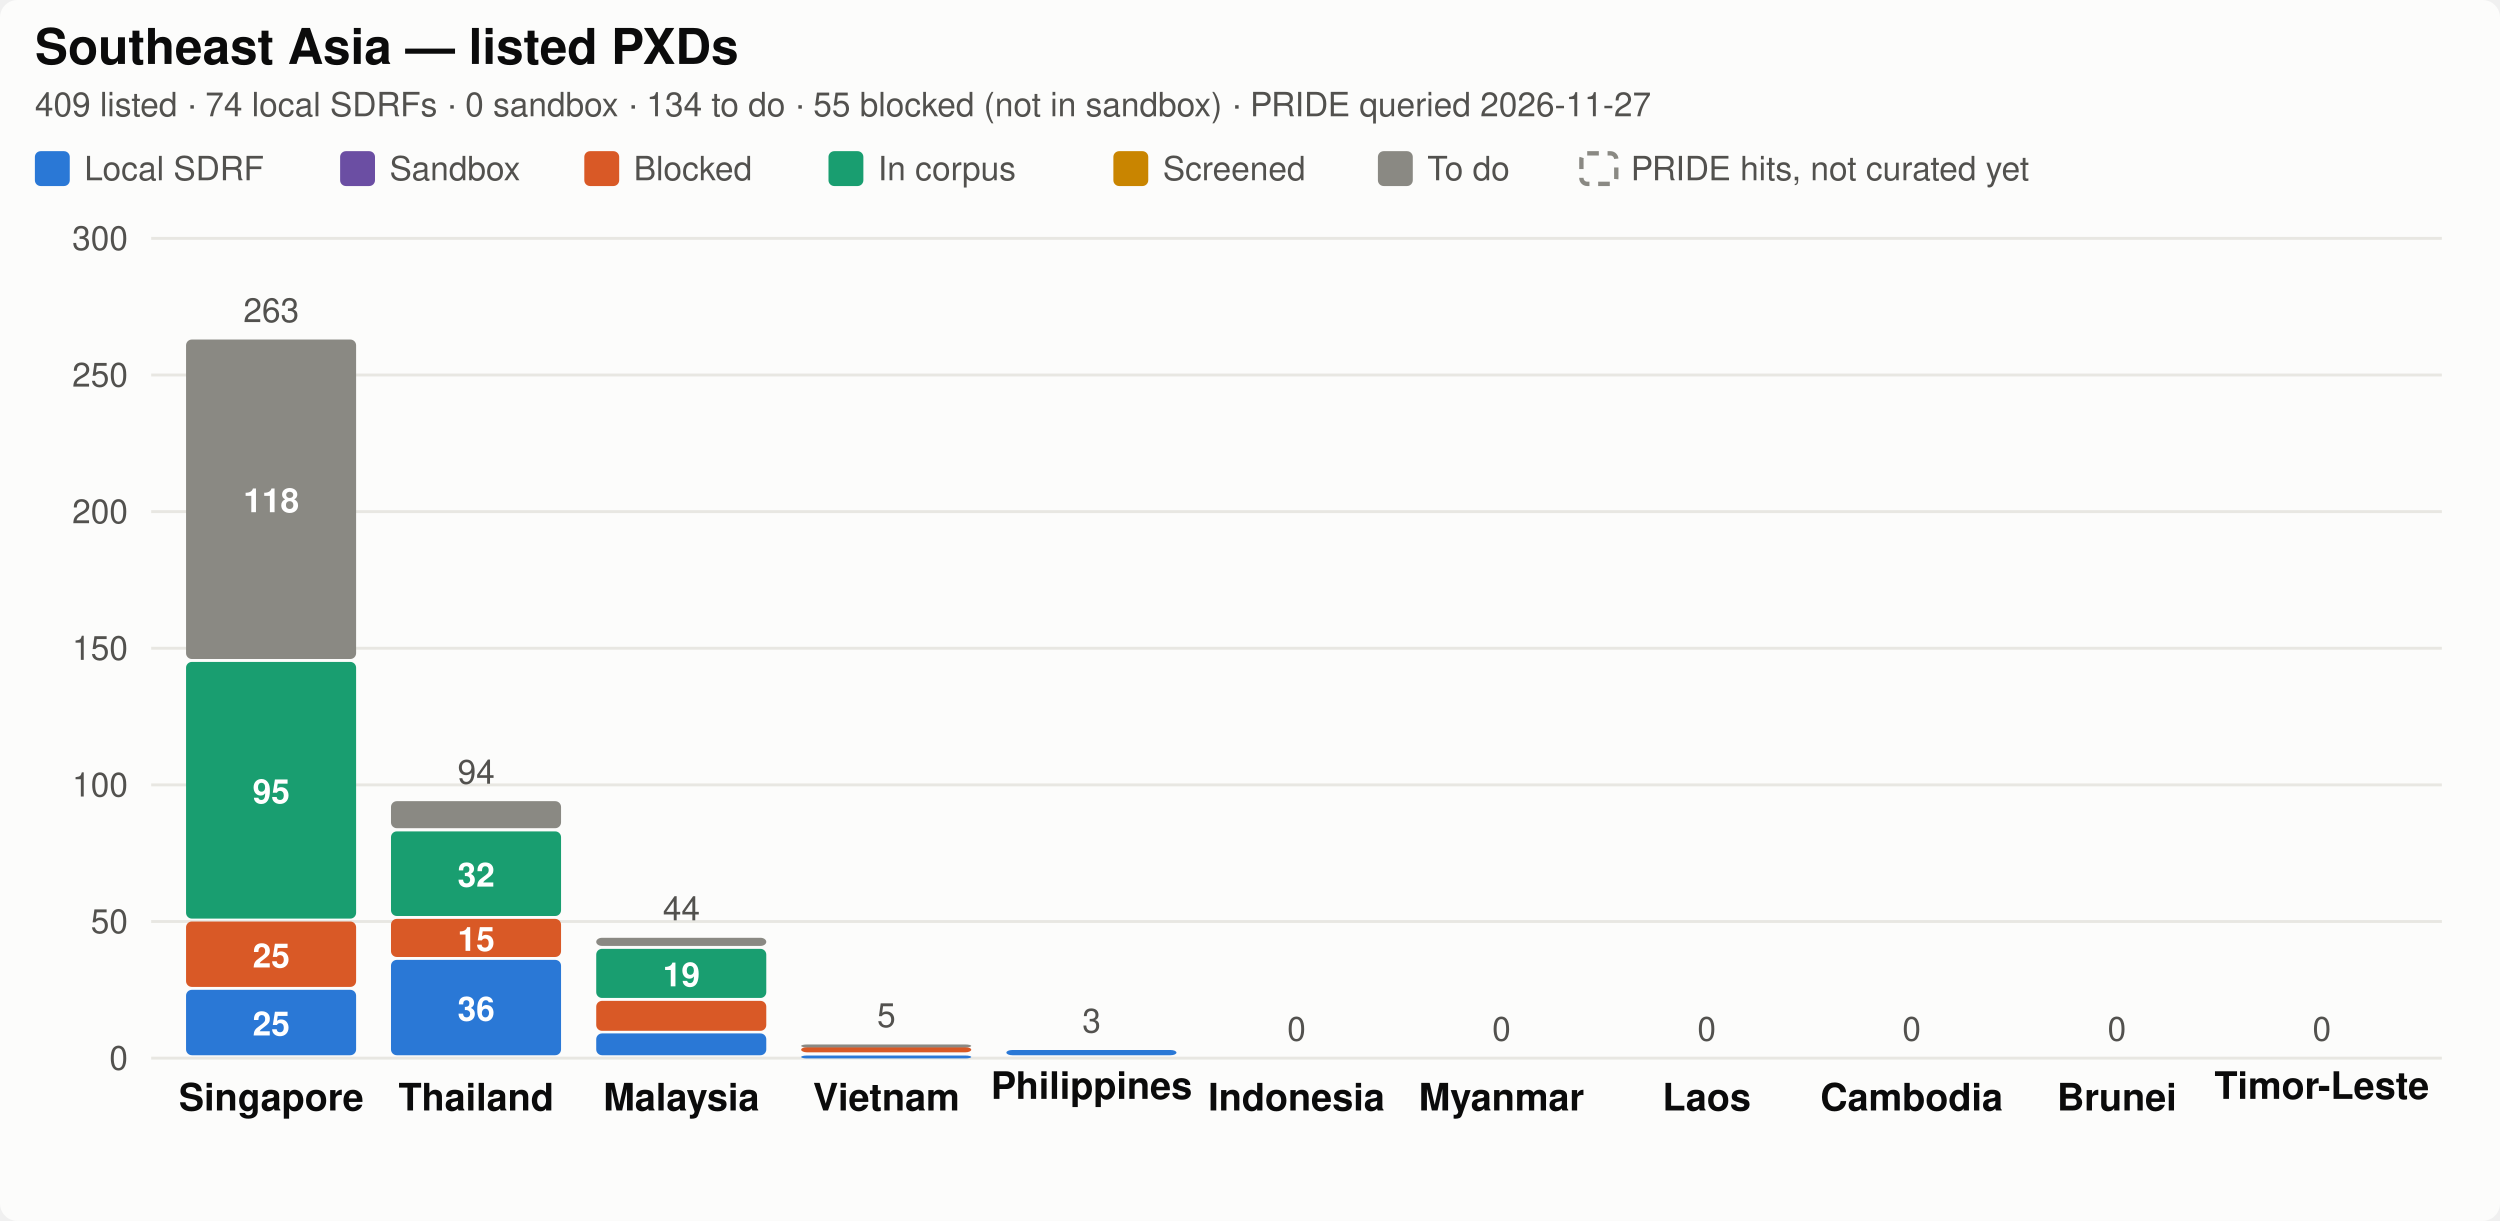
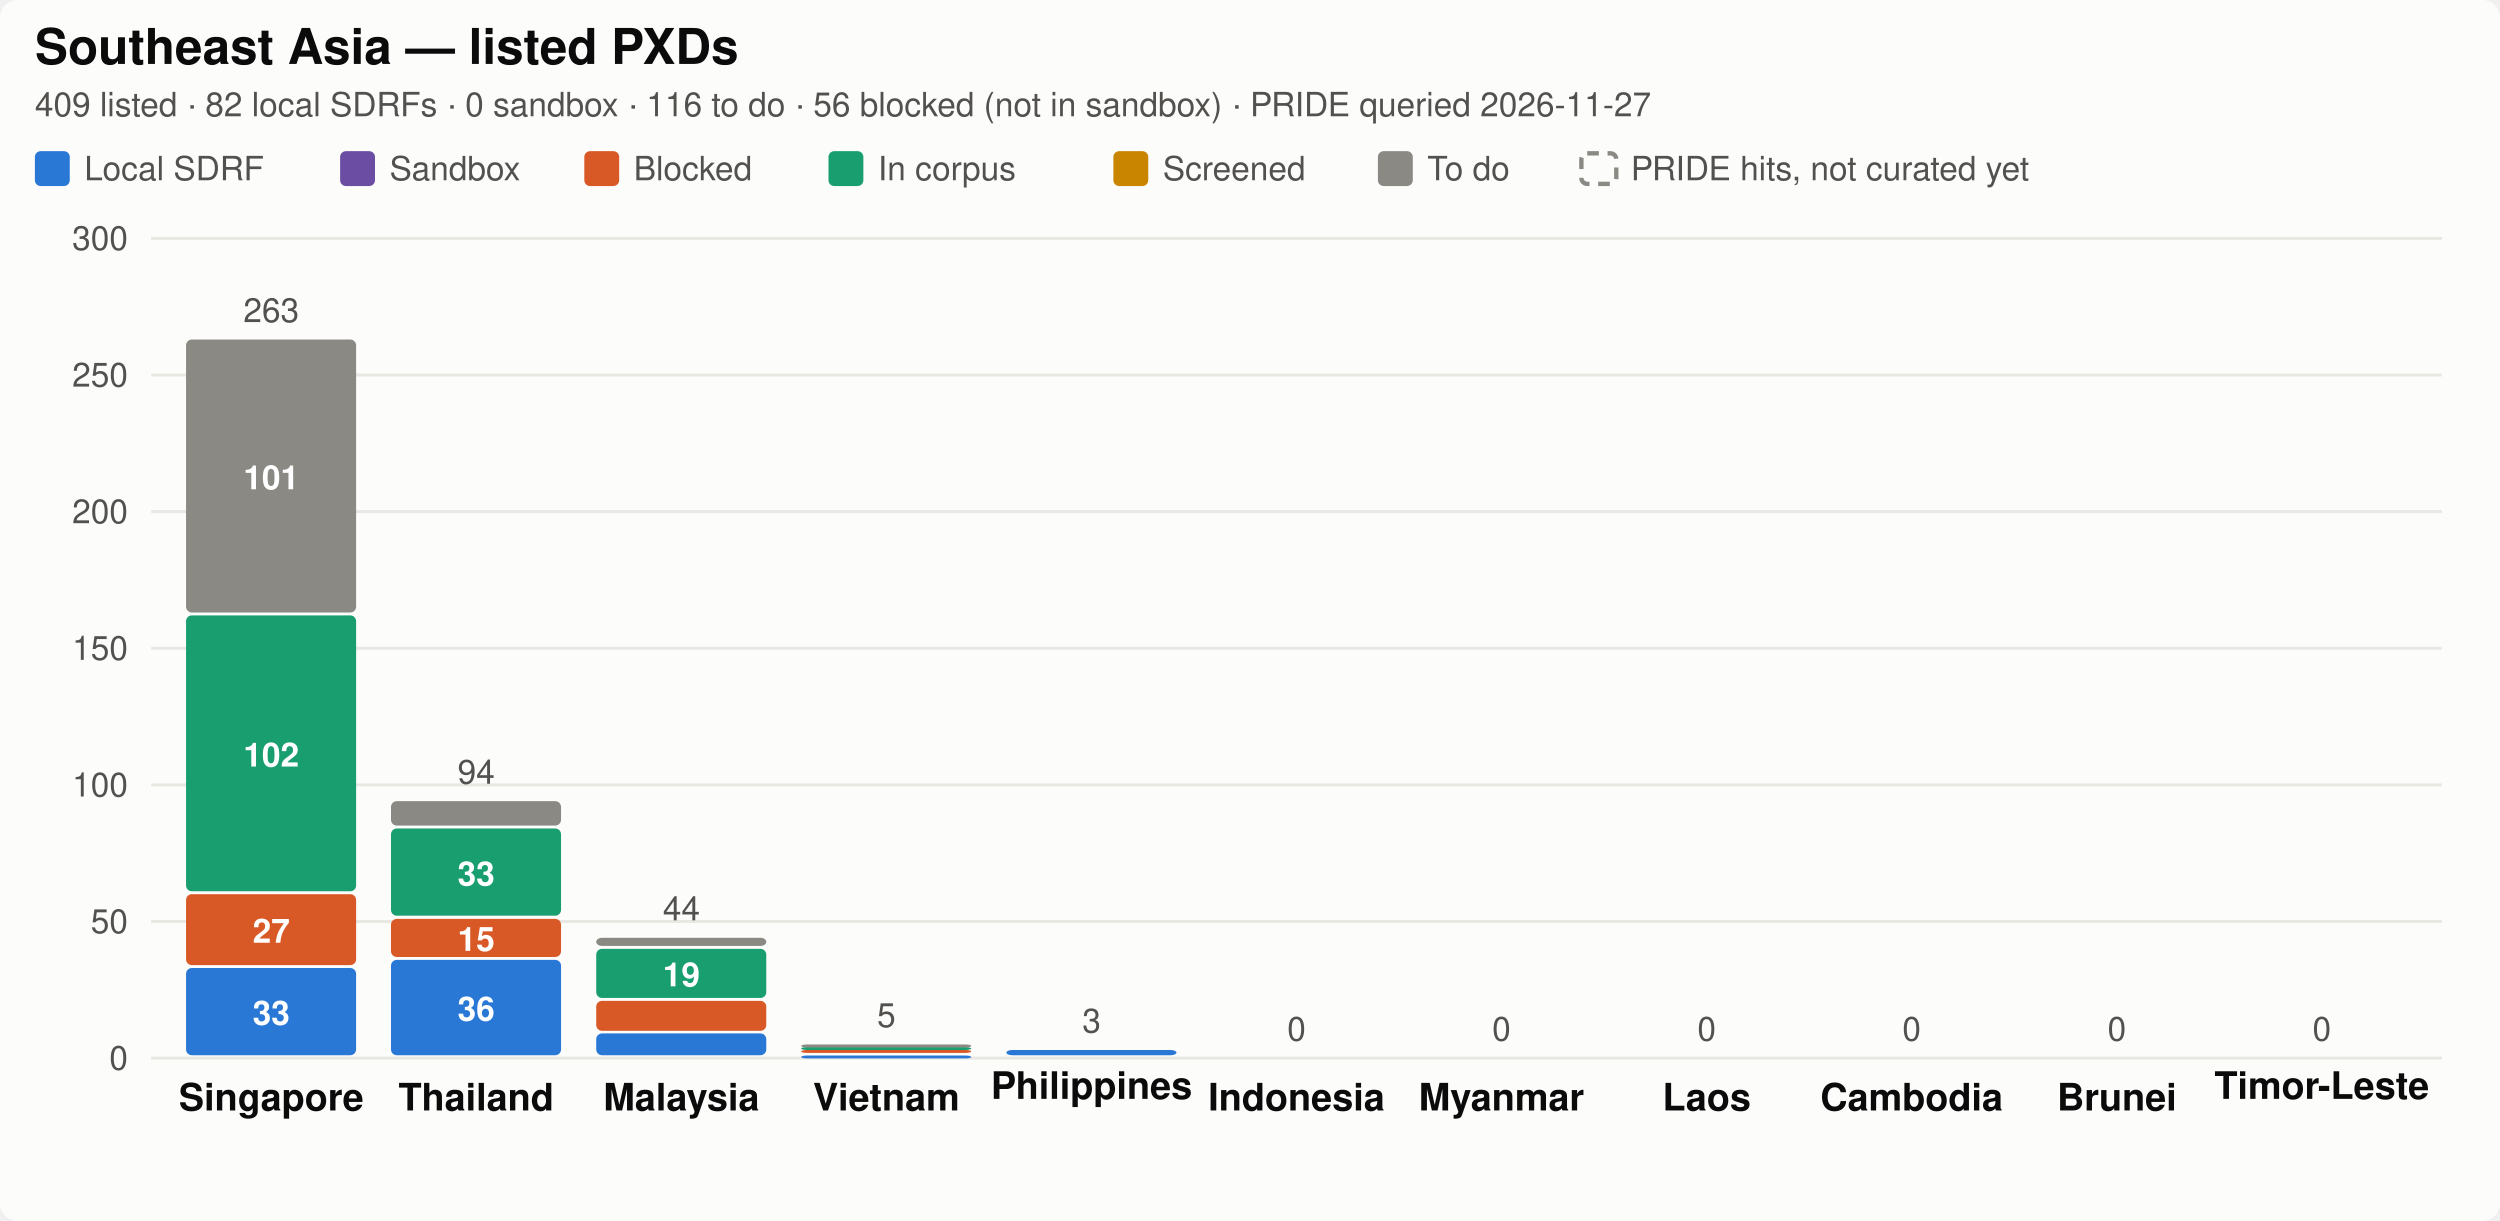
<svg xmlns="http://www.w3.org/2000/svg" width="860" height="420" viewBox="0 0 860 420" role="img" aria-label="Southeast Asia SDRF progress by country">
  <style>
  .bg { fill: #fcfcfb; }
  .title { fill: #0b0b0b; font-size: 17px; font-weight: 600; }
  .city { fill: #0b0b0b; font-size: 13px; font-weight: 600; }
  .sub, .legend, .total, .axis { fill: #52514e; font-size: 11.5px; }
  .seg { font-size: 11.5px; font-weight: 600; fill: #ffffff; font-variant-numeric: tabular-nums; }
  .uncurated { fill: none; stroke: #8a8983; stroke-width: 1.5; stroke-dasharray: 4 3; }
  .grid { stroke: #e8e7e2; stroke-width: 1; }
  text { font-family: -apple-system, "Segoe UI", Helvetica, Arial, sans-serif; }
  .c-annotated { fill: #2a78d6; }
  .c-sandbox { fill: #6b4ea3; }
  .c-blocked { fill: #d95926; }
  .c-in_corpus { fill: #199e70; }
  .c-screened { fill: #c98500; }
  .c-todo { fill: #8a8983; }

  @media (prefers-color-scheme: dark) {
    .bg { fill: #1a1a19; }
    .title, .city { fill: #ffffff; }
    .sub, .legend, .total, .axis { fill: #c3c2b7; }
    .uncurated { stroke: #8f8e86; }
    .grid { stroke: #3a3a37; }
    .c-annotated { fill: #3987e5; }
    .c-sandbox { fill: #7d5fb5; }
    .c-blocked { fill: #d95926; }
    .c-in_corpus { fill: #199e70; }
    .c-screened { fill: #c98500; }
    .c-todo { fill: #6b6a65; }
  }
</style>
  <rect class="bg" width="860" height="420" rx="6" />
  <text class="title" x="12" y="22">Southeast Asia — listed PXDs</text>
-   <text class="sub" x="12" y="40">409 listed · 74 local SDRFs · 0 sandbox · 134 to do · 55 blocked (not in sandbox) · PRIDE queried 2026-11-27</text>
+   <text class="sub" x="12" y="40">409 listed · 82 local SDRFs · 0 sandbox · 116 to do · 56 blocked (not in sandbox) · PRIDE queried 2026-11-27</text>
  <rect class="c-annotated" fill="#2a78d6" x="12.0" y="52.0" width="12" height="12" rx="2" />
  <text class="legend" x="29.0" y="62.0">Local SDRF</text>
  <rect class="c-sandbox" fill="#6b4ea3" x="117.0" y="52.0" width="12" height="12" rx="2" />
  <text class="legend" x="134.0" y="62.0">Sandbox</text>
  <rect class="c-blocked" fill="#d95926" x="201.0" y="52.0" width="12" height="12" rx="2" />
  <text class="legend" x="218.0" y="62.0">Blocked</text>
  <rect class="c-in_corpus" fill="#199e70" x="285.0" y="52.0" width="12" height="12" rx="2" />
  <text class="legend" x="302.0" y="62.0">In corpus</text>
  <rect class="c-screened" fill="#c98500" x="383.0" y="52.0" width="12" height="12" rx="2" />
  <text class="legend" x="400.0" y="62.0">Screened</text>
  <rect class="c-todo" fill="#8a8983" x="474.0" y="52.0" width="12" height="12" rx="2" />
  <text class="legend" x="491.0" y="62.0">To do</text>
  <rect class="uncurated" fill="none" stroke="#8a8983" x="544.0" y="52.75" width="12" height="10.5" rx="2" />
  <text class="legend" x="561.0" y="62.0">PRIDE hits, not curated yet</text>
  <line class="grid" x1="52" y1="364.0" x2="840" y2="364.0" />
  <text class="axis" x="44" y="368.0" text-anchor="end">0</text>
  <line class="grid" x1="52" y1="317.0" x2="840" y2="317.0" />
  <text class="axis" x="44" y="321.0" text-anchor="end">50</text>
  <line class="grid" x1="52" y1="270.0" x2="840" y2="270.0" />
  <text class="axis" x="44" y="274.0" text-anchor="end">100</text>
  <line class="grid" x1="52" y1="223.0" x2="840" y2="223.0" />
  <text class="axis" x="44" y="227.0" text-anchor="end">150</text>
  <line class="grid" x1="52" y1="176.0" x2="840" y2="176.0" />
  <text class="axis" x="44" y="180.0" text-anchor="end">200</text>
  <line class="grid" x1="52" y1="129.0" x2="840" y2="129.0" />
  <text class="axis" x="44" y="133.0" text-anchor="end">250</text>
  <line class="grid" x1="52" y1="82.0" x2="840" y2="82.0" />
  <text class="axis" x="44" y="86.0" text-anchor="end">300</text>
-   <rect class="c-annotated" fill="#2a78d6" x="64.0" y="340.5" width="58.5" height="22.5" rx="2" />
-   <text class="seg" x="93.3" y="356.2" text-anchor="middle">25</text>
-   <rect class="c-blocked" fill="#d95926" x="64.0" y="317.0" width="58.5" height="22.5" rx="2" />
-   <text class="seg" x="93.3" y="332.8" text-anchor="middle">25</text>
-   <rect class="c-in_corpus" fill="#199e70" x="64.0" y="227.7" width="58.5" height="88.3" rx="2" />
-   <text class="seg" x="93.3" y="276.3" text-anchor="middle">95</text>
-   <rect class="c-todo" fill="#8a8983" x="64.0" y="116.8" width="58.5" height="109.9" rx="2" />
-   <text class="seg" x="93.3" y="176.2" text-anchor="middle">118</text>
+   <rect class="c-annotated" fill="#2a78d6" x="64.0" y="333.0" width="58.5" height="30.0" rx="2" />
+   <text class="seg" x="93.3" y="352.5" text-anchor="middle">33</text>
+   <rect class="c-blocked" fill="#d95926" x="64.0" y="307.6" width="58.5" height="24.4" rx="2" />
+   <text class="seg" x="93.3" y="324.3" text-anchor="middle">27</text>
+   <rect class="c-in_corpus" fill="#199e70" x="64.0" y="211.7" width="58.5" height="94.9" rx="2" />
+   <text class="seg" x="93.3" y="263.7" text-anchor="middle">102</text>
+   <rect class="c-todo" fill="#8a8983" x="64.0" y="116.8" width="58.5" height="93.9" rx="2" />
+   <text class="seg" x="93.3" y="168.3" text-anchor="middle">101</text>
  <text class="total" x="93.3" y="110.8" text-anchor="middle">263</text>
  <text class="city" x="93.3" y="382.0" text-anchor="middle">Singapore</text>
  <rect class="c-annotated" fill="#2a78d6" x="134.5" y="330.2" width="58.5" height="32.8" rx="2" />
  <text class="seg" x="163.8" y="351.1" text-anchor="middle">36</text>
  <rect class="c-blocked" fill="#d95926" x="134.5" y="316.1" width="58.5" height="13.1" rx="2" />
  <text class="seg" x="163.8" y="327.1" text-anchor="middle">15</text>
-   <rect class="c-in_corpus" fill="#199e70" x="134.5" y="286.0" width="58.5" height="29.1" rx="2" />
-   <text class="seg" x="163.8" y="305.0" text-anchor="middle">32</text>
-   <rect class="c-todo" fill="#8a8983" x="134.5" y="275.6" width="58.5" height="9.3" rx="2" />
+   <rect class="c-in_corpus" fill="#199e70" x="134.5" y="285.0" width="58.5" height="30.0" rx="2" />
+   <text class="seg" x="163.8" y="304.6" text-anchor="middle">33</text>
+   <rect class="c-todo" fill="#8a8983" x="134.5" y="275.6" width="58.5" height="8.4" rx="2" />
  <text class="total" x="163.8" y="269.6" text-anchor="middle">94</text>
  <text class="city" x="163.8" y="382.0" text-anchor="middle">Thailand</text>
  <rect class="c-annotated" fill="#2a78d6" x="205.1" y="355.5" width="58.5" height="7.5" rx="2" />
  <rect class="c-blocked" fill="#d95926" x="205.1" y="344.3" width="58.5" height="10.3" rx="2" />
  <rect class="c-in_corpus" fill="#199e70" x="205.1" y="326.4" width="58.5" height="16.9" rx="2" />
  <text class="seg" x="234.4" y="339.3" text-anchor="middle">19</text>
  <rect class="c-todo" fill="#8a8983" x="205.1" y="322.6" width="58.5" height="2.8" rx="2" />
  <text class="total" x="234.4" y="316.6" text-anchor="middle">44</text>
  <text class="city" x="234.4" y="382.0" text-anchor="middle">Malaysia</text>
  <rect class="c-annotated" fill="#2a78d6" x="275.6" y="363.1" width="58.5" height="1.0" rx="2" />
-   <rect class="c-blocked" fill="#d95926" x="275.6" y="360.2" width="58.5" height="1.8" rx="2" />
+   <rect class="c-blocked" fill="#d95926" x="275.6" y="361.2" width="58.5" height="1.0" rx="2" />
+   <rect class="c-in_corpus" fill="#199e70" x="275.6" y="360.2" width="58.5" height="1.0" rx="2" />
  <rect class="c-todo" fill="#8a8983" x="275.6" y="359.3" width="58.5" height="1.0" rx="2" />
  <text class="total" x="304.9" y="353.3" text-anchor="middle">5</text>
  <text class="city" x="304.9" y="382.0" text-anchor="middle">Vietnam</text>
  <rect class="c-annotated" fill="#2a78d6" x="346.2" y="361.2" width="58.5" height="1.8" rx="2" />
  <text class="total" x="375.5" y="355.2" text-anchor="middle">3</text>
  <text class="city" x="375.5" y="378.0" text-anchor="middle" font-size="10">Philippines</text>
  <text class="total" x="446.0" y="358.0" text-anchor="middle">0</text>
  <text class="city" x="446.0" y="382.0" text-anchor="middle">Indonesia</text>
  <text class="total" x="516.5" y="358.0" text-anchor="middle">0</text>
  <text class="city" x="516.5" y="382.0" text-anchor="middle">Myanmar</text>
  <text class="total" x="587.1" y="358.0" text-anchor="middle">0</text>
  <text class="city" x="587.1" y="382.0" text-anchor="middle">Laos</text>
  <text class="total" x="657.6" y="358.0" text-anchor="middle">0</text>
  <text class="city" x="657.6" y="382.0" text-anchor="middle">Cambodia</text>
  <text class="total" x="728.2" y="358.0" text-anchor="middle">0</text>
  <text class="city" x="728.2" y="382.0" text-anchor="middle">Brunei</text>
  <text class="total" x="798.7" y="358.0" text-anchor="middle">0</text>
  <text class="city" x="798.7" y="378.0" text-anchor="middle" font-size="10">Timor-Leste</text>
</svg>
